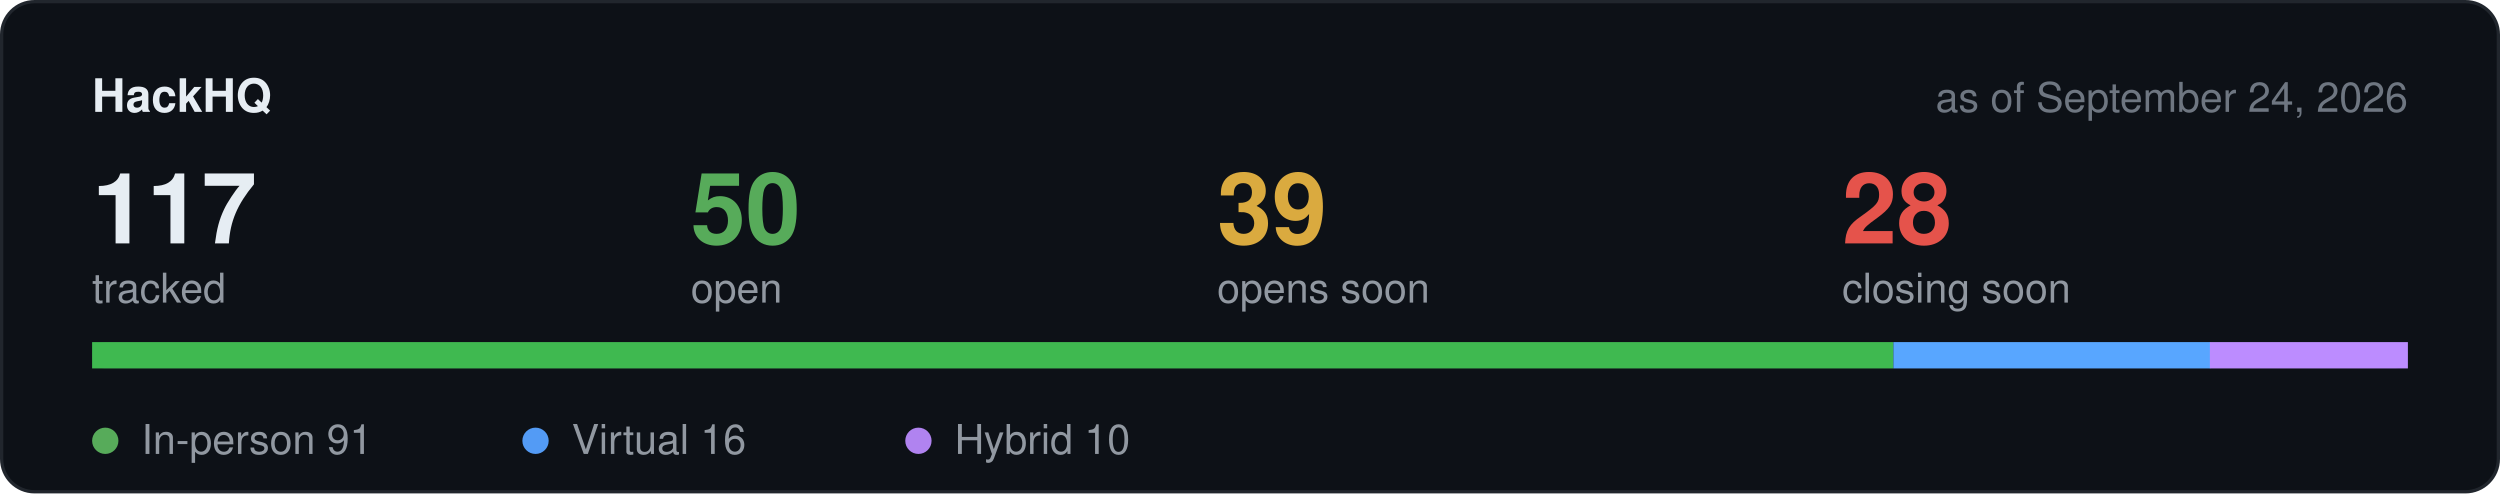
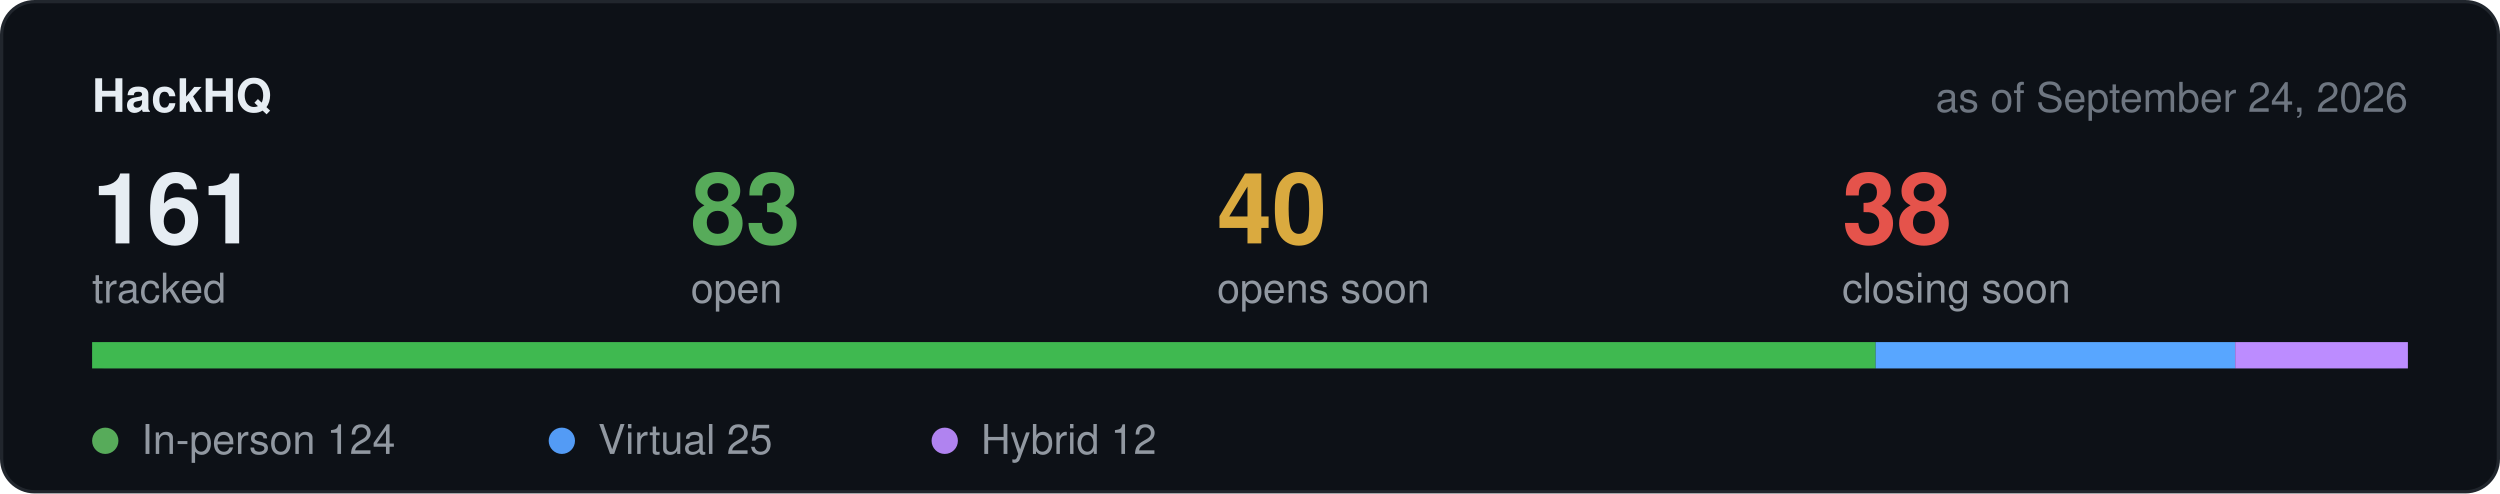
<svg xmlns="http://www.w3.org/2000/svg" width="760" height="150" viewBox="0 0 760 150" role="img" aria-label="Hackathon stats">
  <rect x="0.5" y="0.5" width="759" height="149" rx="10" fill="#0d1117" stroke="#21262d" />
  <text x="28" y="34" font-family="-apple-system,BlinkMacSystemFont,Segoe UI,Helvetica,Arial,sans-serif" font-size="14" font-weight="600" fill="#e6edf3">HackHQ</text>
  <text x="732" y="34" text-anchor="end" font-family="-apple-system,BlinkMacSystemFont,Segoe UI,Helvetica,Arial,sans-serif" font-size="12.5" fill="#6e7681">as of September 24, 2026</text>
-   <text x="28" y="74" font-family="-apple-system,BlinkMacSystemFont,Segoe UI,Helvetica,Arial,sans-serif" font-size="30" font-weight="600" fill="#e6edf3">117</text>
+   <text x="28" y="74" font-family="-apple-system,BlinkMacSystemFont,Segoe UI,Helvetica,Arial,sans-serif" font-size="30" font-weight="600" fill="#e6edf3">161</text>
  <text x="28" y="92" font-family="-apple-system,BlinkMacSystemFont,Segoe UI,Helvetica,Arial,sans-serif" font-size="12.5" fill="#9198a1">tracked</text>
-   <text x="210" y="74" font-family="-apple-system,BlinkMacSystemFont,Segoe UI,Helvetica,Arial,sans-serif" font-size="30" font-weight="600" fill="#57ab5a">50</text>
+   <text x="210" y="74" font-family="-apple-system,BlinkMacSystemFont,Segoe UI,Helvetica,Arial,sans-serif" font-size="30" font-weight="600" fill="#57ab5a">83</text>
  <text x="210" y="92" font-family="-apple-system,BlinkMacSystemFont,Segoe UI,Helvetica,Arial,sans-serif" font-size="12.5" fill="#9198a1">open</text>
-   <text x="370" y="74" font-family="-apple-system,BlinkMacSystemFont,Segoe UI,Helvetica,Arial,sans-serif" font-size="30" font-weight="600" fill="#daaa3f">39</text>
+   <text x="370" y="74" font-family="-apple-system,BlinkMacSystemFont,Segoe UI,Helvetica,Arial,sans-serif" font-size="30" font-weight="600" fill="#daaa3f">40</text>
  <text x="370" y="92" font-family="-apple-system,BlinkMacSystemFont,Segoe UI,Helvetica,Arial,sans-serif" font-size="12.5" fill="#9198a1">opens soon</text>
-   <text x="560" y="74" font-family="-apple-system,BlinkMacSystemFont,Segoe UI,Helvetica,Arial,sans-serif" font-size="30" font-weight="600" fill="#e5534b">28</text>
+   <text x="560" y="74" font-family="-apple-system,BlinkMacSystemFont,Segoe UI,Helvetica,Arial,sans-serif" font-size="30" font-weight="600" fill="#e5534b">38</text>
  <text x="560" y="92" font-family="-apple-system,BlinkMacSystemFont,Segoe UI,Helvetica,Arial,sans-serif" font-size="12.5" fill="#9198a1">closing soon</text>
  <rect x="28" y="104" width="704" height="8" rx="4" fill="#21262d" />
-   <rect x="28.0" y="104" width="547.6" height="8" fill="#3fb950" />
-   <rect x="575.6" y="104" width="96.3" height="8" fill="#58a6ff" />
-   <rect x="671.8" y="104" width="60.2" height="8" fill="#bc8cff" />
+   <rect x="28.0" y="104" width="542.2" height="8" fill="#3fb950" />
+   <rect x="570.2" y="104" width="109.3" height="8" fill="#58a6ff" />
+   <rect x="679.5" y="104" width="52.5" height="8" fill="#bc8cff" />
  <circle cx="32" cy="134" r="4" fill="#57ab5a" />
-   <text x="43" y="138" font-family="-apple-system,BlinkMacSystemFont,Segoe UI,Helvetica,Arial,sans-serif" font-size="12.5" fill="#9198a1">In-person 91</text>
-   <circle cx="162.8" cy="134" r="4" fill="#539bf5" />
-   <text x="173.8" y="138" font-family="-apple-system,BlinkMacSystemFont,Segoe UI,Helvetica,Arial,sans-serif" font-size="12.5" fill="#9198a1">Virtual 16</text>
-   <circle cx="279.2" cy="134" r="4" fill="#b083f0" />
-   <text x="290.2" y="138" font-family="-apple-system,BlinkMacSystemFont,Segoe UI,Helvetica,Arial,sans-serif" font-size="12.5" fill="#9198a1">Hybrid 10</text>
+   <text x="43" y="138" font-family="-apple-system,BlinkMacSystemFont,Segoe UI,Helvetica,Arial,sans-serif" font-size="12.5" fill="#9198a1">In-person 124</text>
+   <circle cx="170.8" cy="134" r="4" fill="#539bf5" />
+   <text x="181.8" y="138" font-family="-apple-system,BlinkMacSystemFont,Segoe UI,Helvetica,Arial,sans-serif" font-size="12.5" fill="#9198a1">Virtual 25</text>
+   <circle cx="287.2" cy="134" r="4" fill="#b083f0" />
+   <text x="298.2" y="138" font-family="-apple-system,BlinkMacSystemFont,Segoe UI,Helvetica,Arial,sans-serif" font-size="12.5" fill="#9198a1">Hybrid 12</text>
</svg>
